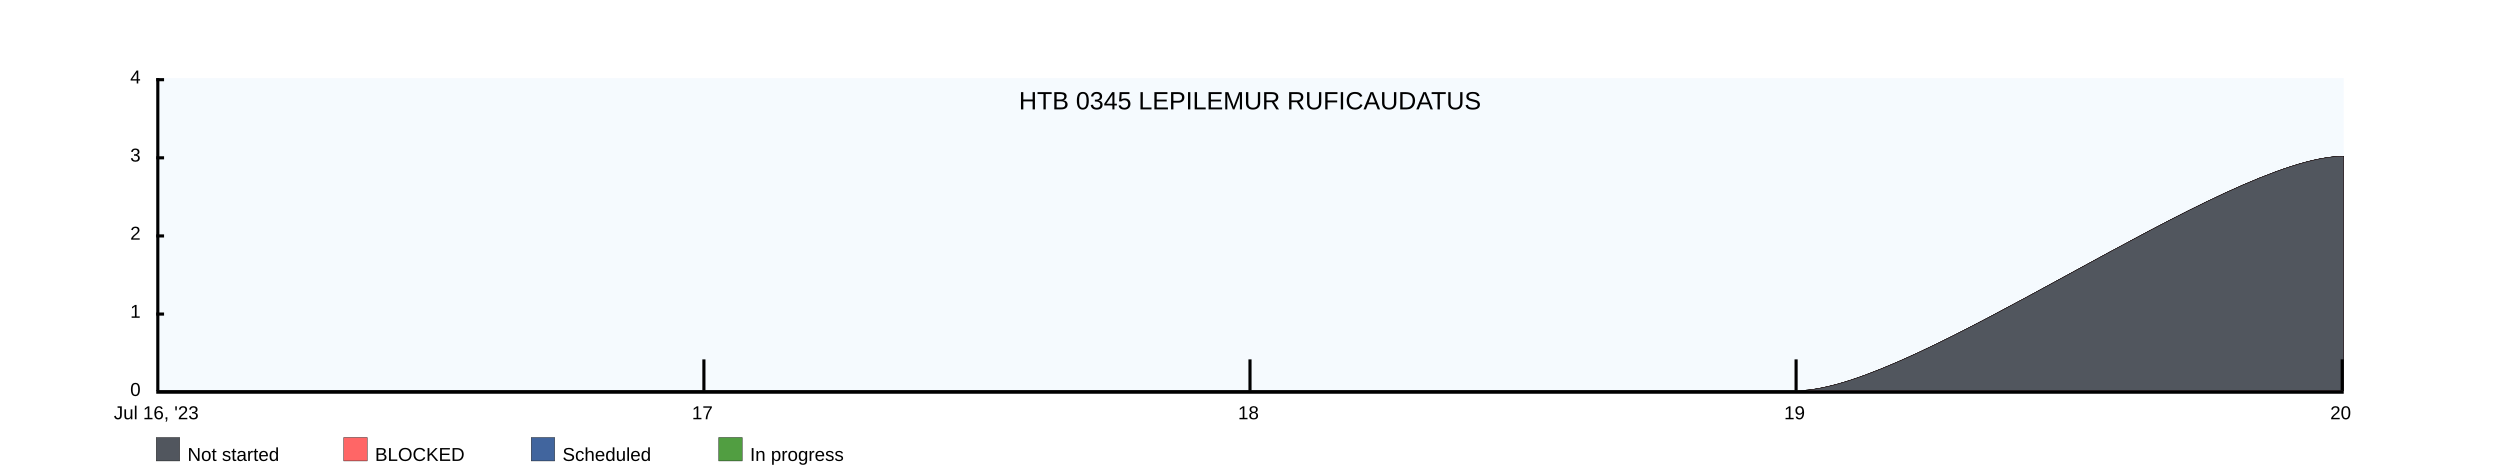
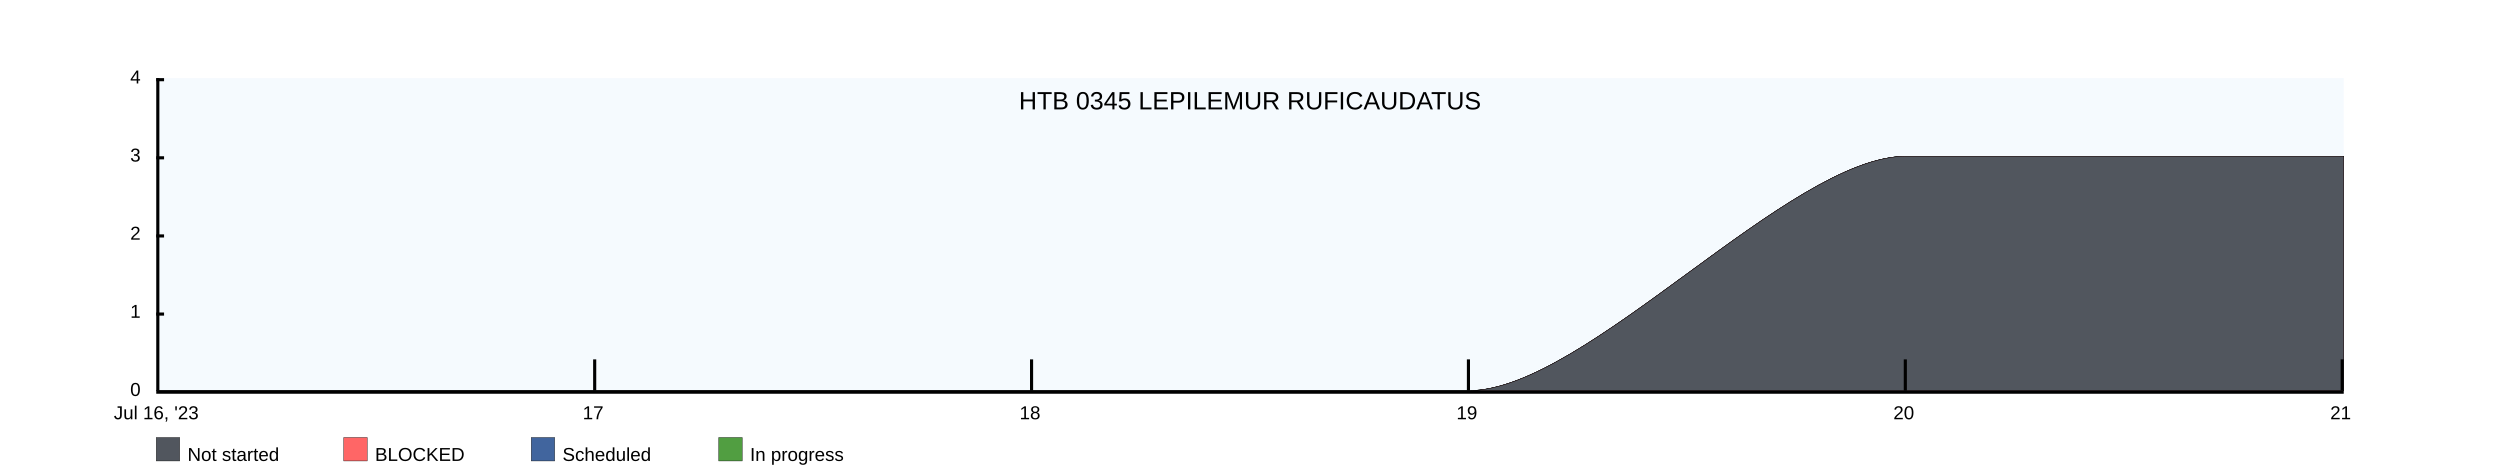
<svg xmlns="http://www.w3.org/2000/svg" width="1600" height="300">
  <rect x="100" y="50" width="1400" height="200" fill="rgba(221, 239, 250, .3)" />
  <clipPath id="theGraph">
    <rect x="100" y="50" width="1400" height="200" fill="black" />
  </clipPath>
  <rect x="100" y="280" width="15" height="15" fill="#51565E" stroke="black" stroke-width="0.25" />
  <text x="120" y="295" font-family="Arial" font-size="12" fill="black">Not started</text>
  <rect x="220" y="280" width="15" height="15" fill="#FF6666" stroke="black" stroke-width="0.25" />
  <text x="240" y="295" font-family="Arial" font-size="12" fill="black">BLOCKED</text>
  <rect x="340" y="280" width="15" height="15" fill="#41659E" stroke="black" stroke-width="0.25" />
  <text x="360" y="295" font-family="Arial" font-size="12" fill="black">Scheduled</text>
  <rect x="460" y="280" width="15" height="15" fill="#519E41" stroke="black" stroke-width="0.25" />
  <text x="480" y="295" font-family="Arial" font-size="12" fill="black">In progress</text>
-   <path d="M 100 250 M 100 250 C 100 250 450 250 450 250 C 450 250 800 250 800 250 C 800 250 1150 250 1150 250 C 1225 250 1425 100 1500 100 C 1500 100 1500 250 1500 250 C 1500 250 100 250 100 250 Z" fill="#519E41" stroke="black" stroke-width="0.25" />
-   <path d="M 100 250 M 100 250 C 100 250 450 250 450 250 C 450 250 800 250 800 250 C 800 250 1150 250 1150 250 C 1225 250 1425 100 1500 100 C 1500 100 1500 250 1500 250 C 1500 250 100 250 100 250 Z" fill="#41659E" stroke="black" stroke-width="0.25" />
-   <path d="M 100 250 M 100 250 C 100 250 450 250 450 250 C 450 250 800 250 800 250 C 800 250 1150 250 1150 250 C 1225 250 1425 100 1500 100 C 1500 100 1500 250 1500 250 C 1500 250 100 250 100 250 Z" fill="#FF6666" stroke="black" stroke-width="0.25" />
-   <path d="M 100 250 M 100 250 C 100 250 450 250 450 250 C 450 250 800 250 800 250 C 800 250 1150 250 1150 250 C 1225 250 1425 100 1500 100 C 1500 100 1500 250 1500 250 C 1500 250 100 250 100 250 Z" fill="#51565E" stroke="black" stroke-width="0.25" />
+   <path d="M 100 250 M 100 250 C 100 250 380 250 380 250 C 380 250 660 250 660 250 C 660 250 940 250 940 250 C 1015 250 1145 100 1220 100 C 1220 100 1500 100 1500 100 C 1500 100 1500 250 1500 250 C 1500 250 100 250 100 250 Z" fill="#519E41" stroke="black" stroke-width="0.25" />
+   <path d="M 100 250 M 100 250 C 100 250 380 250 380 250 C 380 250 660 250 660 250 C 660 250 940 250 940 250 C 1015 250 1145 100 1220 100 C 1220 100 1500 100 1500 100 C 1500 100 1500 250 1500 250 C 1500 250 100 250 100 250 Z" fill="#41659E" stroke="black" stroke-width="0.25" />
+   <path d="M 100 250 M 100 250 C 100 250 380 250 380 250 C 380 250 660 250 660 250 C 660 250 940 250 940 250 C 1015 250 1145 100 1220 100 C 1220 100 1500 100 1500 100 C 1500 100 1500 250 1500 250 C 1500 250 100 250 100 250 Z" fill="#FF6666" stroke="black" stroke-width="0.25" />
+   <path d="M 100 250 M 100 250 C 100 250 380 250 380 250 C 380 250 660 250 660 250 C 660 250 940 250 940 250 C 1015 250 1145 100 1220 100 C 1220 100 1500 100 1500 100 C 1500 100 1500 250 1500 250 C 1500 250 100 250 100 250 Z" fill="#51565E" stroke="black" stroke-width="0.25" />
  <text x="800" y="70" font-family="Arial" font-size="16" fill="black" text-anchor="middle" alignment-baseline="middle">HTB 0345 LEPILEMUR RUFICAUDATUS</text>
  <rect x="100" y="250" width="1400" height="2" fill="black" />
  <rect x="100" y="50" width="5" height="2" fill="black" />
  <rect x="100" y="100" width="5" height="2" fill="black" />
  <rect x="100" y="150" width="5" height="2" fill="black" />
  <rect x="100" y="200" width="5" height="2" fill="black" />
  <text x="90" y="50" font-family="Arial" font-size="12" fill="black" text-anchor="end" dominant-baseline="middle">4</text>
  <text x="90" y="100" font-family="Arial" font-size="12" fill="black" text-anchor="end" dominant-baseline="middle">3</text>
  <text x="90" y="150" font-family="Arial" font-size="12" fill="black" text-anchor="end" dominant-baseline="middle">2</text>
  <text x="90" y="200" font-family="Arial" font-size="12" fill="black" text-anchor="end" dominant-baseline="middle">1</text>
  <text x="90" y="250" font-family="Arial" font-size="12" fill="black" text-anchor="end" dominant-baseline="middle">0</text>
  <text x="100" y="260" font-family="Arial" fill="black" text-anchor="middle" dominant-baseline="hanging">Jul 16, '23</text>
-   <text x="449.5" y="260" font-family="Arial" fill="black" text-anchor="middle" dominant-baseline="hanging">17</text>
-   <text x="799" y="260" font-family="Arial" fill="black" text-anchor="middle" dominant-baseline="hanging">18</text>
-   <text x="1148.5" y="260" font-family="Arial" fill="black" text-anchor="middle" dominant-baseline="hanging">19</text>
-   <text x="1498" y="260" font-family="Arial" fill="black" text-anchor="middle" dominant-baseline="hanging">20</text>
+   <text x="379.6" y="260" font-family="Arial" fill="black" text-anchor="middle" dominant-baseline="hanging">17</text>
+   <text x="659.2" y="260" font-family="Arial" fill="black" text-anchor="middle" dominant-baseline="hanging">18</text>
+   <text x="938.8" y="260" font-family="Arial" fill="black" text-anchor="middle" dominant-baseline="hanging">19</text>
+   <text x="1218.4" y="260" font-family="Arial" fill="black" text-anchor="middle" dominant-baseline="hanging">20</text>
+   <text x="1498" y="260" font-family="Arial" fill="black" text-anchor="middle" dominant-baseline="hanging">21</text>
  <rect x="100" y="50" width="2" height="200" fill="black" />
-   <rect x="449.5" y="230" width="2" height="20" fill="black" />
-   <rect x="799" y="230" width="2" height="20" fill="black" />
-   <rect x="1148.5" y="230" width="2" height="20" fill="black" />
+   <rect x="379.6" y="230" width="2" height="20" fill="black" />
+   <rect x="659.2" y="230" width="2" height="20" fill="black" />
+   <rect x="938.8" y="230" width="2" height="20" fill="black" />
+   <rect x="1218.4" y="230" width="2" height="20" fill="black" />
  <rect x="1498" y="230" width="2" height="20" fill="black" />
</svg>
